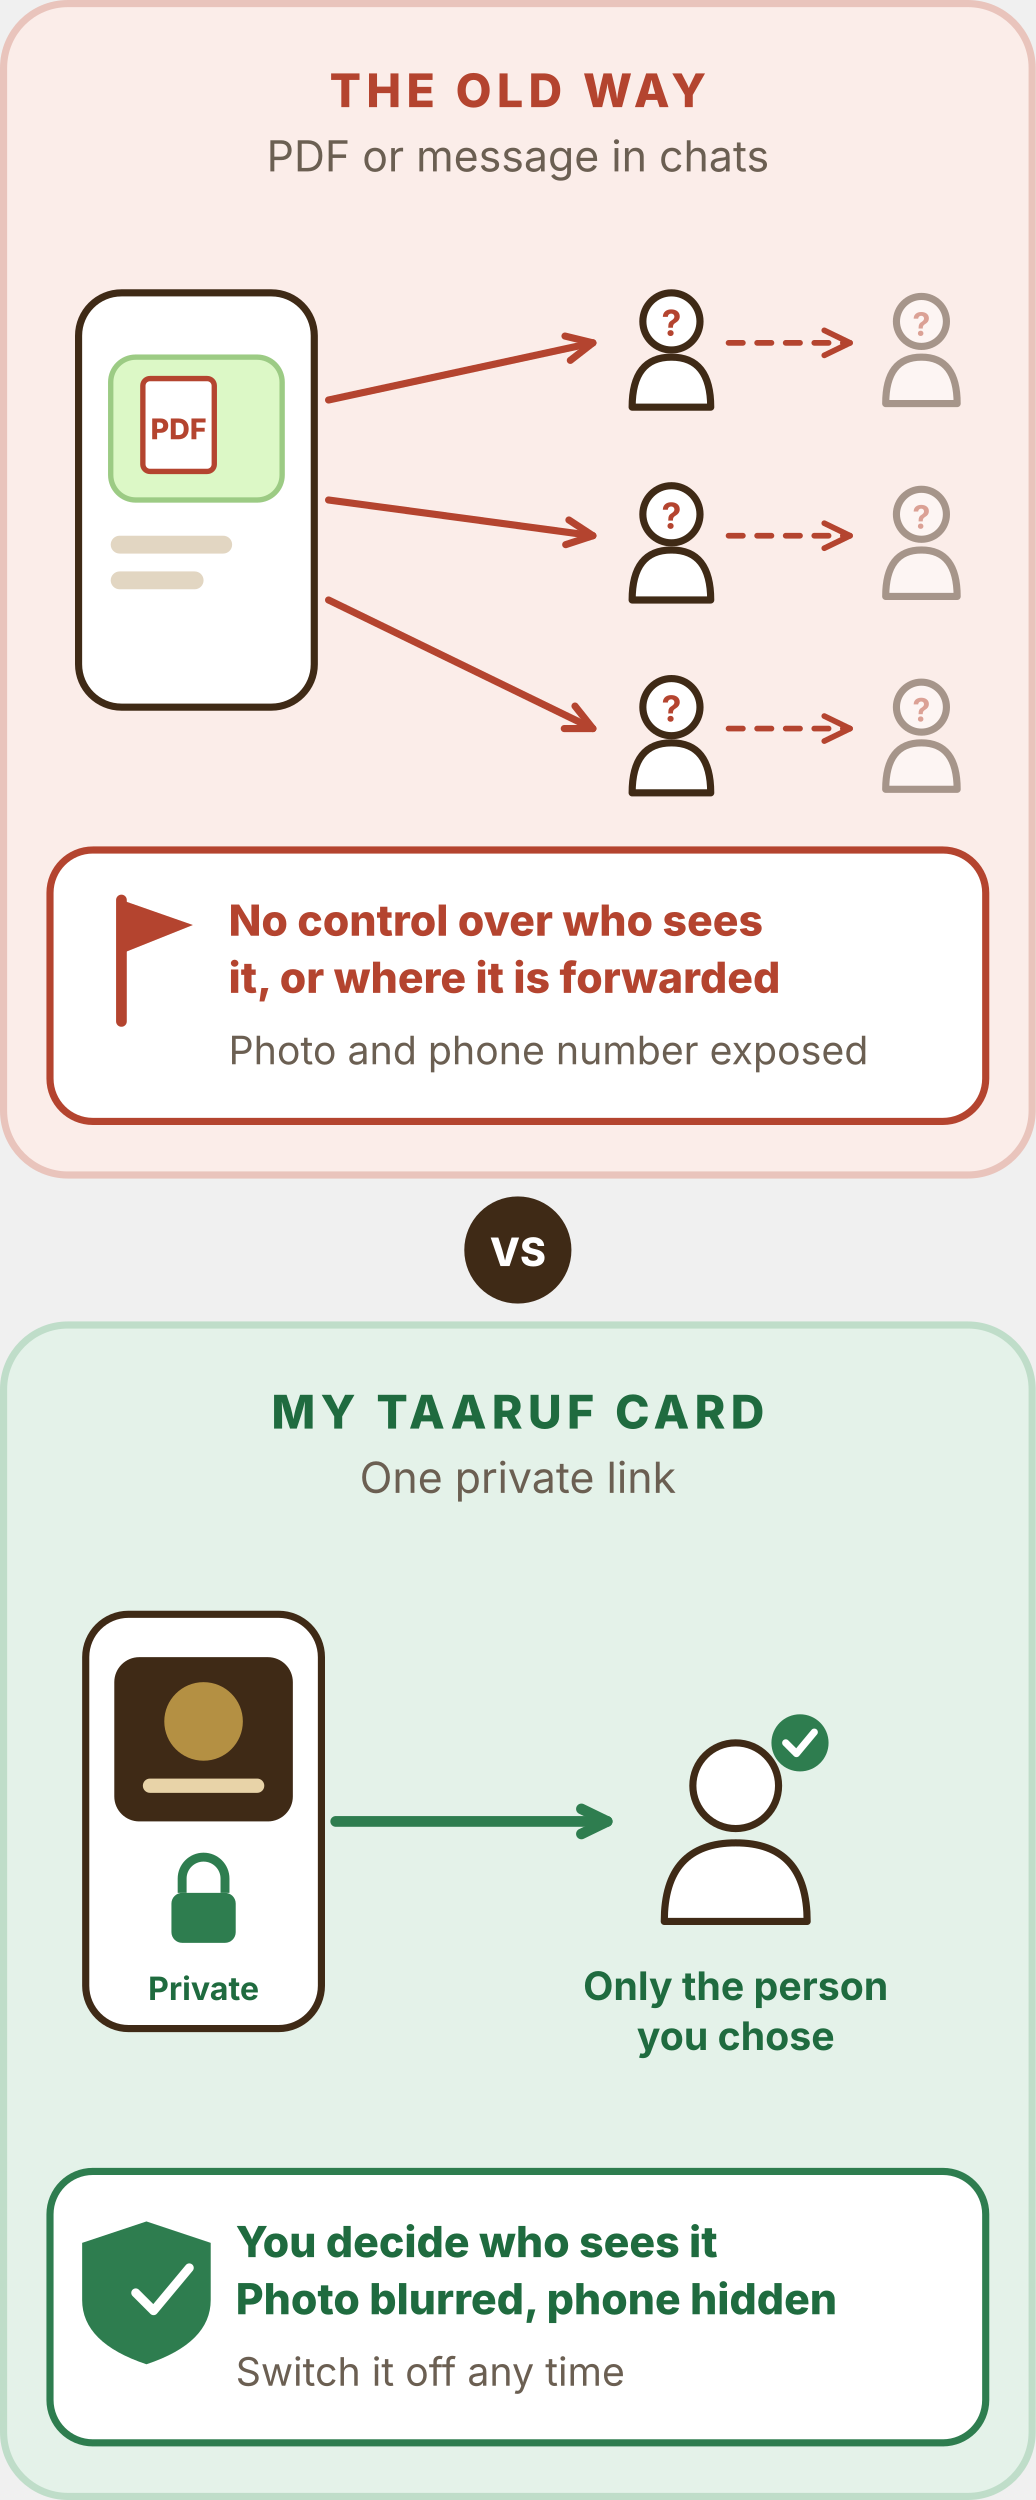
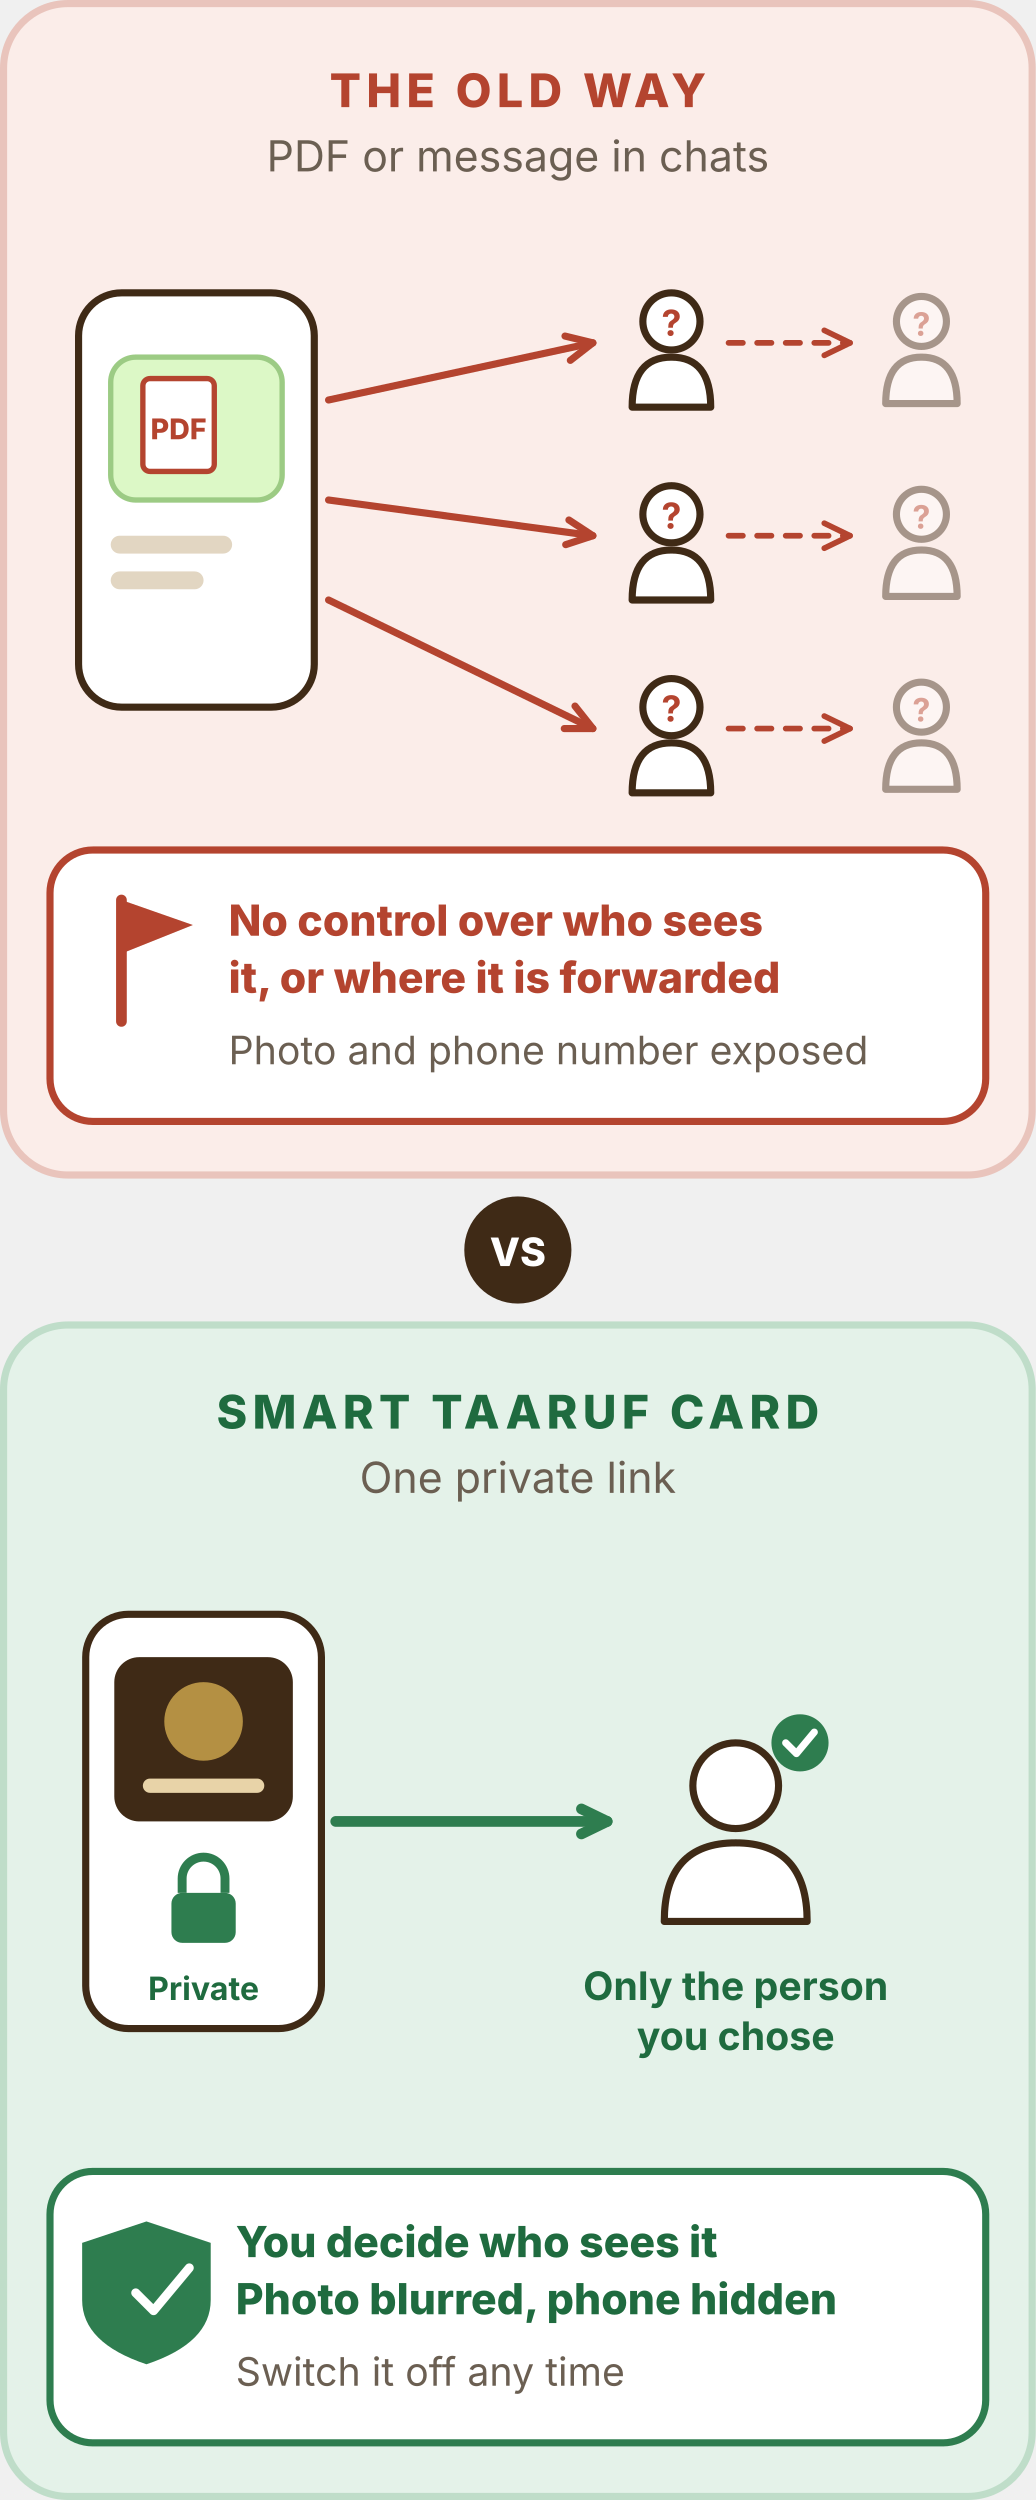
<svg xmlns="http://www.w3.org/2000/svg" viewBox="0 0 290 700" width="580" height="1400" role="img" aria-label="The old way: a PDF forwarded to people you do not know. The new way: one private card that goes only to the person you chose.">
  <g>
    <rect x="1" y="1" width="288" height="328" rx="18" fill="#FBEDE9" stroke="#E9C4BC" stroke-width="2" />
    <text x="145" y="30" font-family="Inter, Arial, sans-serif" font-size="13" font-weight="800" fill="#B4442F" text-anchor="middle" letter-spacing="1.5">THE OLD WAY</text>
    <text x="145" y="48" font-family="Inter, Arial, sans-serif" font-size="12" fill="#6B5F52" text-anchor="middle">PDF or message in chats</text>
    <rect x="22" y="82" width="66" height="116" rx="12" fill="#FFFFFF" stroke="#3F2A16" stroke-width="2" />
    <rect x="31" y="100" width="48" height="40" rx="7" fill="#DCF8C6" stroke="#9CCB84" stroke-width="1.5" />
    <rect x="40" y="106" width="20" height="26" rx="2" fill="#FFFFFF" stroke="#B4442F" stroke-width="1.5" />
    <text x="50" y="123" font-family="Inter, Arial, sans-serif" font-size="8" font-weight="800" fill="#B4442F" text-anchor="middle">PDF</text>
    <rect x="31" y="150" width="34" height="5" rx="2.5" fill="#E2D6C2" />
    <rect x="31" y="160" width="26" height="5" rx="2.5" fill="#E2D6C2" />
    <line x1="92" y1="112" x2="166" y2="96" stroke="#B4442F" stroke-width="2" stroke-linecap="round" />
    <polyline points="159.7,100.9 166,96 158.2,94.1" fill="none" stroke="#B4442F" stroke-width="2" stroke-linecap="round" stroke-linejoin="round" />
    <line x1="92" y1="140" x2="166" y2="150" stroke="#B4442F" stroke-width="2" stroke-linecap="round" />
    <polyline points="158.4,152.5 166,150 159.3,145.6" fill="none" stroke="#B4442F" stroke-width="2" stroke-linecap="round" stroke-linejoin="round" />
    <line x1="92" y1="168" x2="166" y2="204" stroke="#B4442F" stroke-width="2" stroke-linecap="round" />
    <polyline points="158.0,204.0 166,204 161.0,197.7" fill="none" stroke="#B4442F" stroke-width="2" stroke-linecap="round" stroke-linejoin="round" />
    <g>
      <circle cx="188" cy="90" r="8" fill="#FFFFFF" stroke="#3F2A16" stroke-width="2" />
      <path d="M177 114 Q177 100 188 100 Q199 100 199 114 Z" fill="#FFFFFF" stroke="#3F2A16" stroke-width="2" stroke-linejoin="round" />
      <text x="188" y="94" font-family="Inter, Arial, sans-serif" font-size="10" font-weight="700" fill="#B4442F" text-anchor="middle">?</text>
    </g>
    <line x1="204" y1="96" x2="238" y2="96" stroke="#B4442F" stroke-width="1.6" stroke-linecap="round" stroke-dasharray="4 4" />
    <polyline points="230.8,99.5 238,96 230.8,92.5" fill="none" stroke="#B4442F" stroke-width="1.6" stroke-linecap="round" stroke-linejoin="round" />
    <g opacity="0.45">
      <circle cx="258" cy="90" r="7" fill="#FFFFFF" stroke="#3F2A16" stroke-width="2" />
      <path d="M248 113 Q248 100 258 100 Q268 100 268 113 Z" fill="#FFFFFF" stroke="#3F2A16" stroke-width="2" stroke-linejoin="round" />
      <text x="258" y="94" font-family="Inter, Arial, sans-serif" font-size="9" font-weight="700" fill="#B4442F" text-anchor="middle">?</text>
    </g>
    <g>
      <circle cx="188" cy="144" r="8" fill="#FFFFFF" stroke="#3F2A16" stroke-width="2" />
      <path d="M177 168 Q177 154 188 154 Q199 154 199 168 Z" fill="#FFFFFF" stroke="#3F2A16" stroke-width="2" stroke-linejoin="round" />
      <text x="188" y="148" font-family="Inter, Arial, sans-serif" font-size="10" font-weight="700" fill="#B4442F" text-anchor="middle">?</text>
    </g>
    <line x1="204" y1="150" x2="238" y2="150" stroke="#B4442F" stroke-width="1.6" stroke-linecap="round" stroke-dasharray="4 4" />
    <polyline points="230.8,153.5 238,150 230.8,146.5" fill="none" stroke="#B4442F" stroke-width="1.6" stroke-linecap="round" stroke-linejoin="round" />
    <g opacity="0.45">
      <circle cx="258" cy="144" r="7" fill="#FFFFFF" stroke="#3F2A16" stroke-width="2" />
      <path d="M248 167 Q248 154 258 154 Q268 154 268 167 Z" fill="#FFFFFF" stroke="#3F2A16" stroke-width="2" stroke-linejoin="round" />
      <text x="258" y="148" font-family="Inter, Arial, sans-serif" font-size="9" font-weight="700" fill="#B4442F" text-anchor="middle">?</text>
    </g>
    <g>
      <circle cx="188" cy="198" r="8" fill="#FFFFFF" stroke="#3F2A16" stroke-width="2" />
      <path d="M177 222 Q177 208 188 208 Q199 208 199 222 Z" fill="#FFFFFF" stroke="#3F2A16" stroke-width="2" stroke-linejoin="round" />
      <text x="188" y="202" font-family="Inter, Arial, sans-serif" font-size="10" font-weight="700" fill="#B4442F" text-anchor="middle">?</text>
    </g>
    <line x1="204" y1="204" x2="238" y2="204" stroke="#B4442F" stroke-width="1.6" stroke-linecap="round" stroke-dasharray="4 4" />
    <polyline points="230.8,207.5 238,204 230.8,200.5" fill="none" stroke="#B4442F" stroke-width="1.6" stroke-linecap="round" stroke-linejoin="round" />
    <g opacity="0.45">
      <circle cx="258" cy="198" r="7" fill="#FFFFFF" stroke="#3F2A16" stroke-width="2" />
      <path d="M248 221 Q248 208 258 208 Q268 208 268 221 Z" fill="#FFFFFF" stroke="#3F2A16" stroke-width="2" stroke-linejoin="round" />
      <text x="258" y="202" font-family="Inter, Arial, sans-serif" font-size="9" font-weight="700" fill="#B4442F" text-anchor="middle">?</text>
    </g>
    <rect x="14" y="238" width="262" height="76" rx="12" fill="#FFFFFF" stroke="#B4442F" stroke-width="2" />
    <line x1="34" y1="252" x2="34" y2="286" stroke="#B4442F" stroke-width="3" stroke-linecap="round" />
    <path d="M34 252 L54 259 L34 267 Z" fill="#B4442F" />
    <text x="64" y="262" font-family="Inter, Arial, sans-serif" font-size="12" font-weight="800" fill="#B4442F">No control over who sees</text>
    <text x="64" y="278" font-family="Inter, Arial, sans-serif" font-size="12" font-weight="800" fill="#B4442F">it, or where it is forwarded</text>
    <text x="64" y="298" font-family="Inter, Arial, sans-serif" font-size="11" fill="#6B5F52">Photo and phone number exposed</text>
  </g>
  <g transform="translate(-310 370)">
    <rect x="311" y="1" width="288" height="328" rx="18" fill="#E4F2E9" stroke="#BFDDC9" stroke-width="2" />
-     <text x="455" y="30" font-family="Inter, Arial, sans-serif" font-size="13" font-weight="800" fill="#1F6B3F" text-anchor="middle" letter-spacing="1.5">MY TAARUF CARD</text>
+     <text x="455" y="30" font-family="Inter, Arial, sans-serif" font-size="13" font-weight="800" fill="#1F6B3F" text-anchor="middle" letter-spacing="1.5">SMART TAARUF CARD</text>
    <text x="455" y="48" font-family="Inter, Arial, sans-serif" font-size="12" fill="#6B5F52" text-anchor="middle">One private link</text>
    <rect x="334" y="82" width="66" height="116" rx="12" fill="#FFFFFF" stroke="#3F2A16" stroke-width="2" />
    <rect x="342" y="94" width="50" height="46" rx="7" fill="#3F2A16" />
    <circle cx="367" cy="112" r="11" fill="#C9A24B" opacity="0.85" />
    <rect x="350" y="128" width="34" height="4" rx="2" fill="#E8D3A8" />
    <rect x="358" y="160" width="18" height="14" rx="3" fill="#2E7D4F" />
    <path d="M361 160 v-4 a6 6 0 0 1 12 0 v4" fill="none" stroke="#2E7D4F" stroke-width="2.5" />
    <text x="367" y="190" font-family="Inter, Arial, sans-serif" font-size="9" font-weight="700" fill="#1F6B3F" text-anchor="middle">Private</text>
    <line x1="404" y1="140" x2="480" y2="140" stroke="#2E7D4F" stroke-width="3" stroke-linecap="round" />
    <polyline points="472.8,143.5 480,140 472.8,136.5" fill="none" stroke="#2E7D4F" stroke-width="3" stroke-linecap="round" stroke-linejoin="round" />
    <circle cx="516" cy="130" r="12" fill="#FFFFFF" stroke="#3F2A16" stroke-width="2" />
    <path d="M496 168 Q496 146 516 146 Q536 146 536 168 Z" fill="#FFFFFF" stroke="#3F2A16" stroke-width="2" stroke-linejoin="round" />
    <circle cx="534" cy="118" r="8" fill="#2E7D4F" />
    <polyline points="530,118 533,121 538,115" fill="none" stroke="#FFFFFF" stroke-width="2" stroke-linecap="round" stroke-linejoin="round" />
    <text x="516" y="190" font-family="Inter, Arial, sans-serif" font-size="11" font-weight="700" fill="#1F6B3F" text-anchor="middle">Only the person</text>
    <text x="516" y="204" font-family="Inter, Arial, sans-serif" font-size="11" font-weight="700" fill="#1F6B3F" text-anchor="middle">you chose</text>
    <rect x="324" y="238" width="262" height="76" rx="12" fill="#FFFFFF" stroke="#2E7D4F" stroke-width="2" />
    <path d="M344 252 L362 258 L362 274 Q362 286 344 292 Q326 286 326 274 L326 258 Z" transform="translate(7 0)" fill="#2E7D4F" />
    <polyline points="341,272 346,277 356,265" transform="translate(7 0)" fill="none" stroke="#FFFFFF" stroke-width="2.5" stroke-linecap="round" stroke-linejoin="round" />
    <text x="376" y="262" font-family="Inter, Arial, sans-serif" font-size="12" font-weight="800" fill="#1F6B3F">You decide who sees it</text>
    <text x="376" y="278" font-family="Inter, Arial, sans-serif" font-size="12" font-weight="800" fill="#1F6B3F">Photo blurred, phone hidden</text>
    <text x="376" y="298" font-family="Inter, Arial, sans-serif" font-size="11" fill="#6B5F52">Switch it off any time</text>
  </g>
  <circle cx="145" cy="350" r="15" fill="#3F2A16" />
  <text x="145" y="354.5" font-family="Inter, Arial, sans-serif" font-size="11" font-weight="800" fill="#FFFFFF" text-anchor="middle">VS</text>
</svg>
